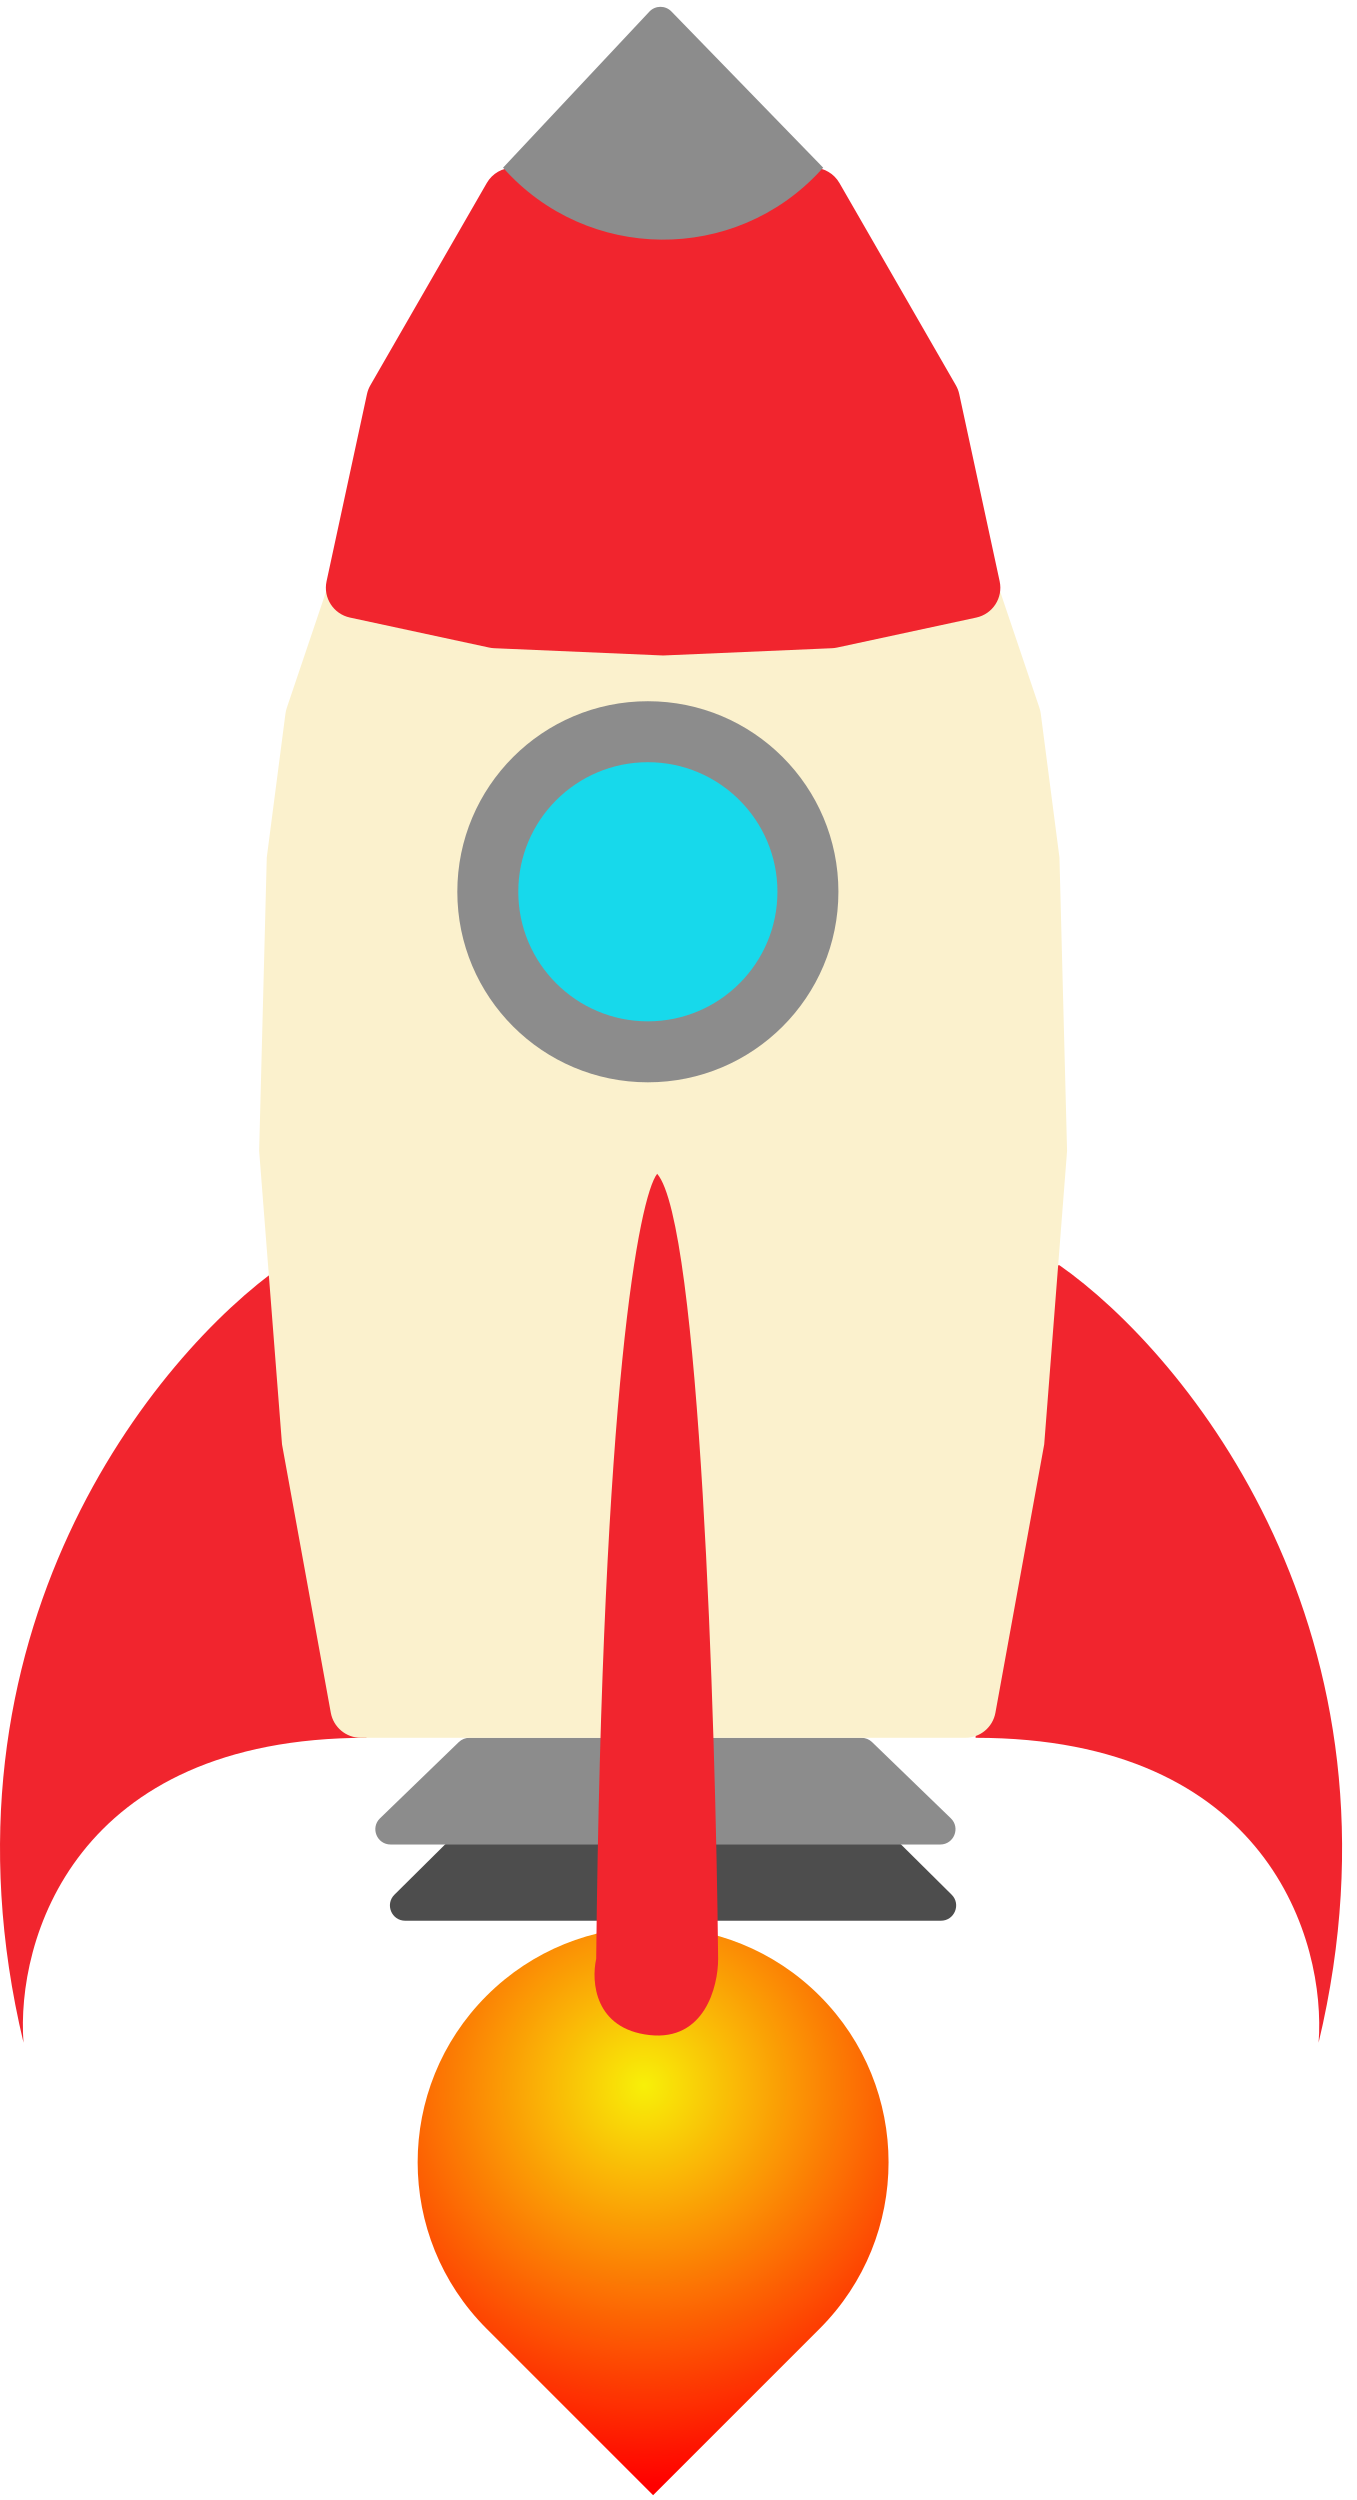
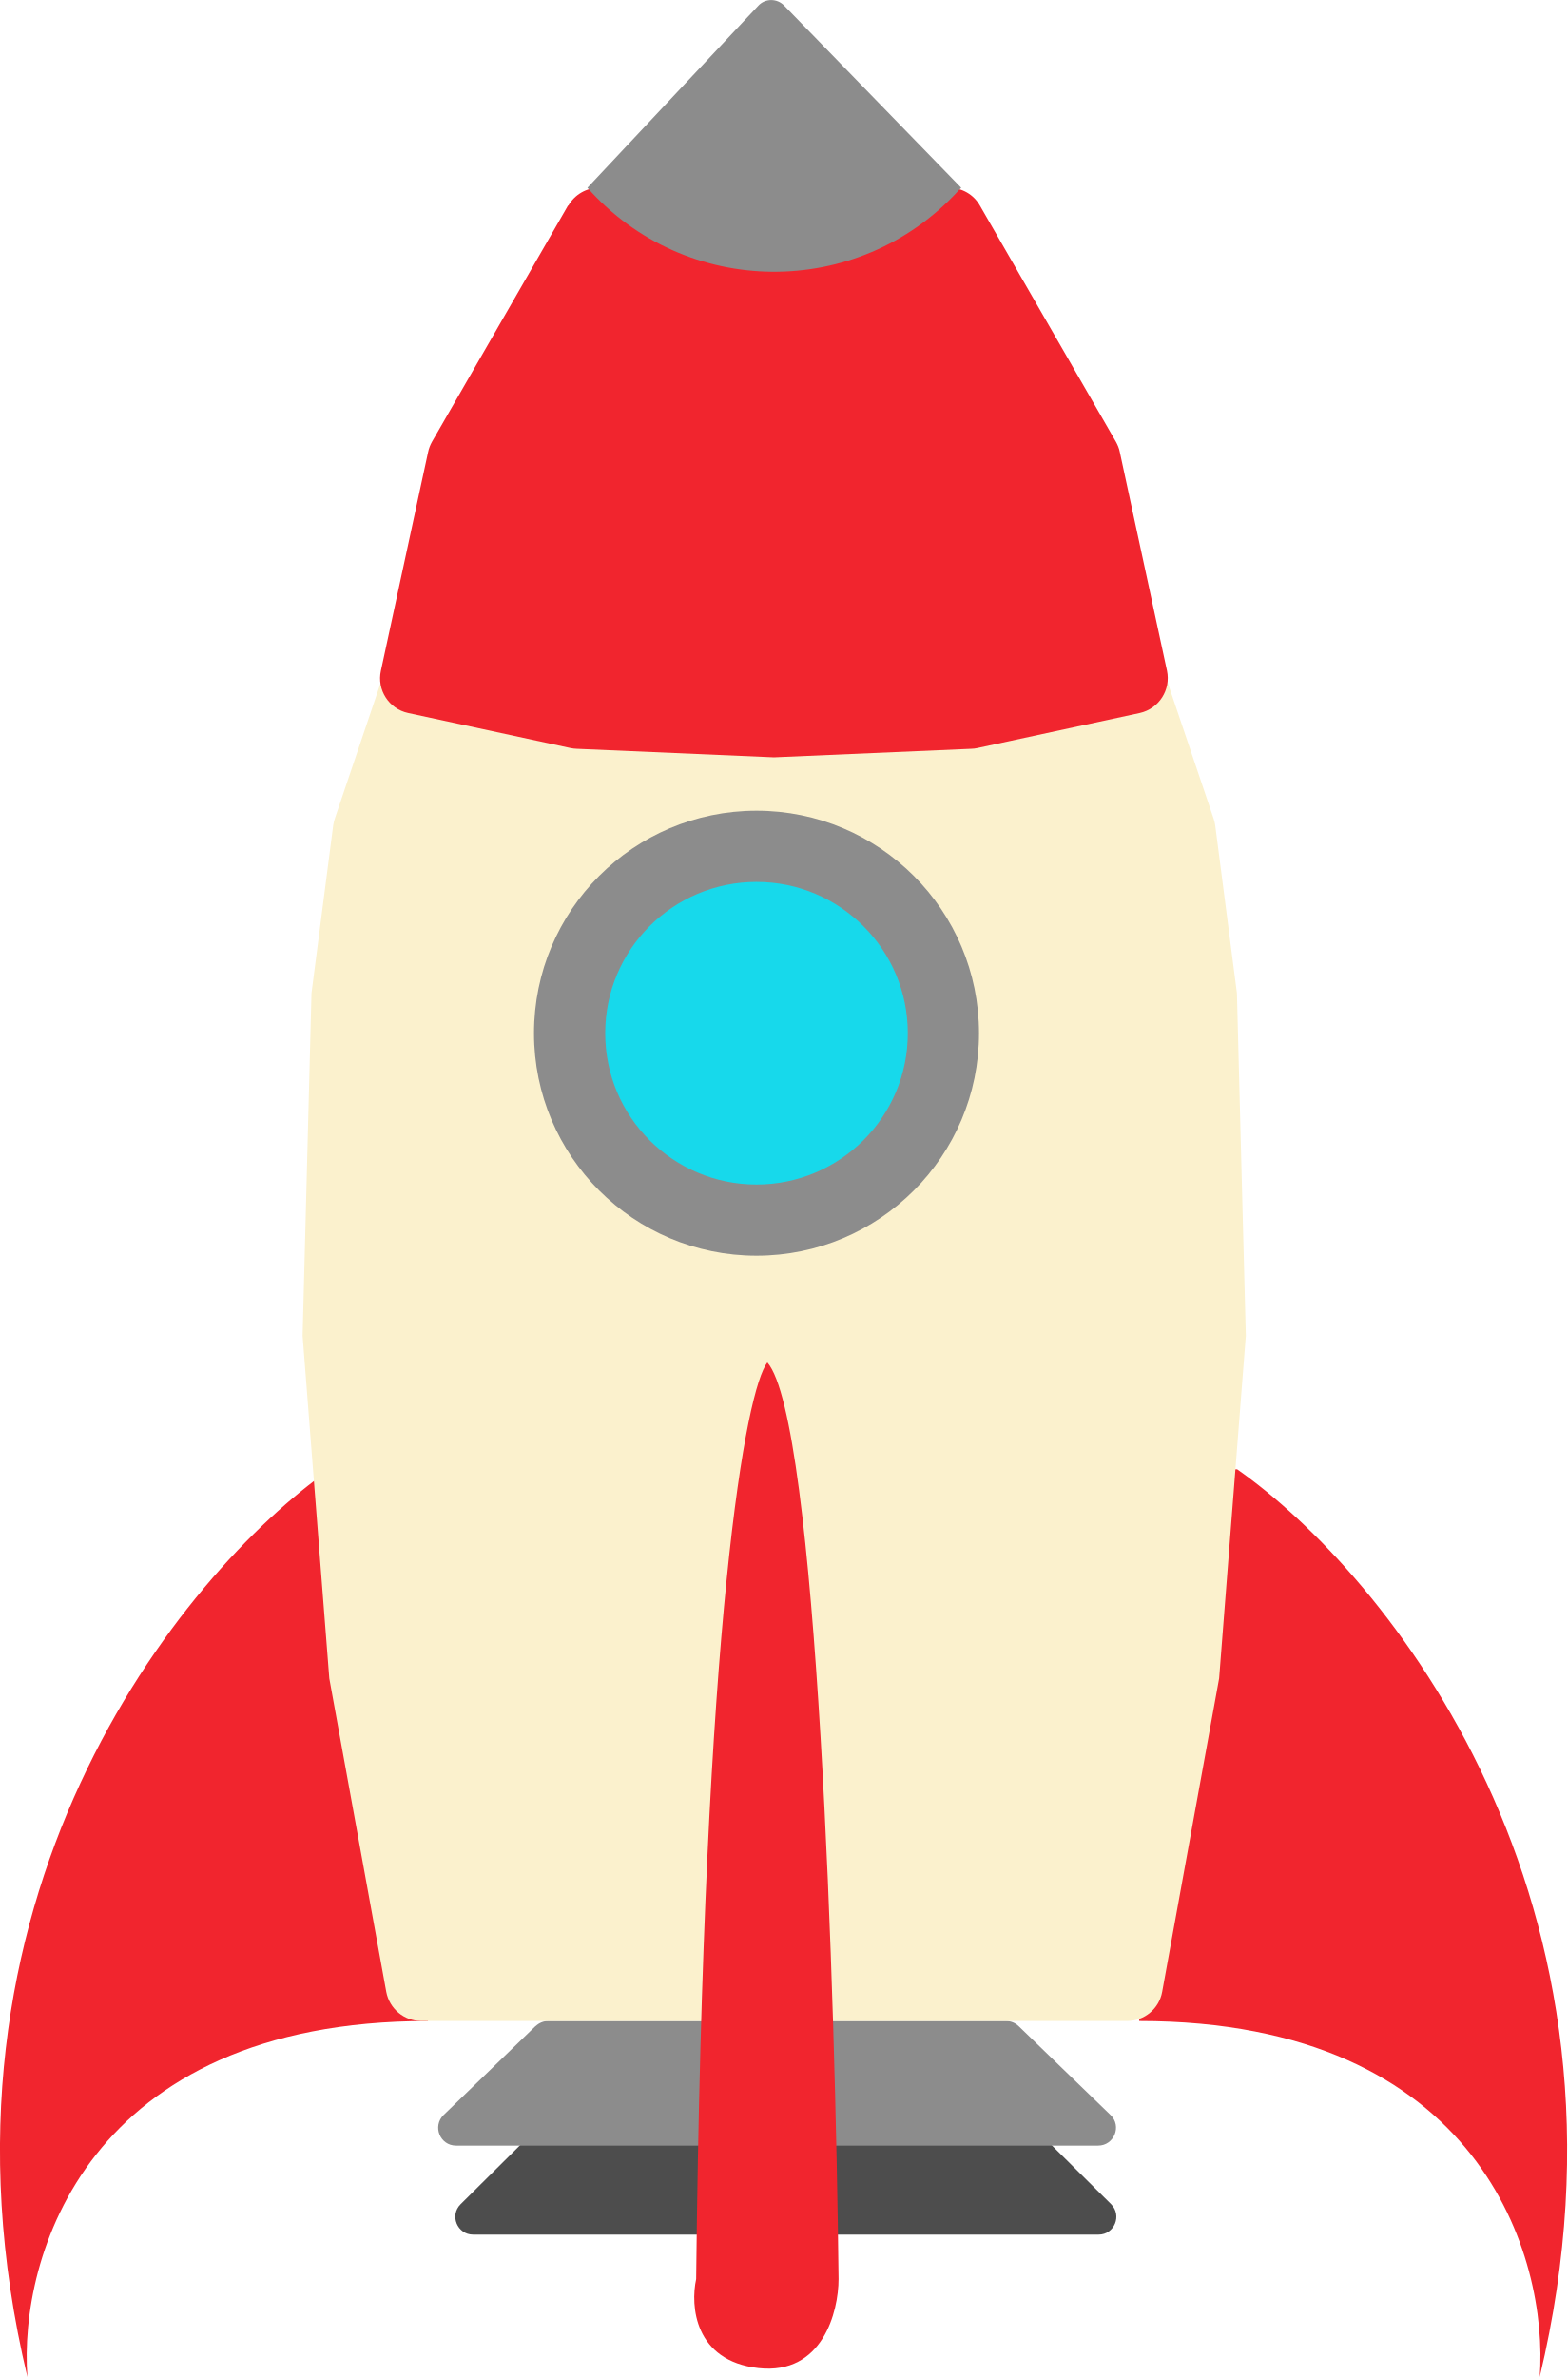
- <svg xmlns="http://www.w3.org/2000/svg" width="89" height="164" viewBox="0 0 89 164" fill="none">
-   <path d="M31.922 130.922C37.953 124.89 47.733 124.89 53.765 130.922V130.922C59.797 136.953 59.797 146.733 53.765 152.765L42.843 163.686L31.922 152.765C25.89 146.733 25.89 136.953 31.922 130.922V130.922Z" fill="url(#paint0_radial_37_626)" />
-   <path d="M24.042 114C4.842 114 1.042 127.333 1.542 134C-4.858 107.2 10.208 88.833 18.542 83H24.042V114Z" fill="#F1252E" />
-   <path d="M64 114C83.2 114 87 127.333 86.5 134C92.9 107.2 77.833 88.833 69.5 83H64V114Z" fill="#F1252E" />
-   <path d="M30.918 119.29C31.105 119.104 31.358 119 31.622 119L56.681 119C56.944 119 57.198 119.104 57.385 119.29L62.427 124.29C63.061 124.919 62.616 126 61.723 126L26.58 126C25.687 126 25.242 124.919 25.876 124.29L30.918 119.29Z" fill="#4D4D4D" />
-   <path d="M30.096 114.281C30.282 114.101 30.532 114 30.791 114L56.511 114C56.771 114 57.02 114.101 57.207 114.281L62.375 119.281C63.021 119.906 62.578 121 61.68 121L25.623 121C24.724 121 24.282 119.906 24.928 119.281L30.096 114.281Z" fill="#8C8C8C" />
-   <path d="M21.541 38.36C21.815 37.547 22.578 37 23.436 37H63.564C64.422 37 65.185 37.547 65.459 38.36L68.187 46.438C68.229 46.562 68.258 46.691 68.275 46.821L69.5 56.25L70 75.5L68.5 94.75L65.299 112.358C65.126 113.309 64.297 114 63.331 114H23.669C22.703 114 21.874 113.309 21.701 112.358L18.5 94.75L17 75.5L17.5 56.25L18.725 46.821C18.741 46.691 18.771 46.562 18.813 46.438L21.541 38.36Z" fill="#FBF1CD" />
-   <path d="M31.935 12.002C32.292 11.382 32.953 11 33.668 11H53.332C54.047 11 54.708 11.382 55.065 12.002L62.705 25.275C62.808 25.454 62.883 25.648 62.926 25.851L65.578 38.135C65.811 39.215 65.124 40.28 64.044 40.512L54.916 42.479C54.806 42.503 54.693 42.518 54.581 42.523L43.5 43L32.419 42.523C32.307 42.518 32.194 42.503 32.084 42.479L22.956 40.512C21.876 40.28 21.189 39.215 21.422 38.135L24.074 25.851C24.117 25.648 24.192 25.454 24.295 25.275L31.935 12.002Z" fill="#F1252E" />
-   <path d="M54 11L53.831 11.184C48.204 17.306 38.518 17.221 33 11L42.597 0.764C42.987 0.348 43.646 0.342 44.044 0.752L54 11Z" fill="#8C8C8C" />
-   <path d="M39.11 128.5C39.51 90.9 41.943 78.5 43.11 77C45.91 80.2 46.943 112.667 47.11 128.5C47.11 130.333 46.21 133.9 42.61 133.5C39.01 133.1 38.776 130 39.11 128.5Z" fill="#F1252E" />
-   <circle cx="42.5" cy="58.5" r="12.5" fill="#8C8C8C" />
-   <circle cx="42.5" cy="58.5" r="8.5" fill="#17D9EB" />
+ <svg xmlns="http://www.w3.org/2000/svg" id="Layer_1" data-name="Layer 1" viewBox="0 0 88.04 133.55">
  <defs>
-     <radialGradient id="paint0_radial_37_626" cx="0" cy="0" r="1" gradientUnits="userSpaceOnUse" gradientTransform="translate(42.2568 136.822) rotate(90) scale(26.1678)">
-       <stop stop-color="#F8F008" />
-       <stop offset="1" stop-color="#FF0000" />
-     </radialGradient>
+     <style>
+       .cls-1 {
+         fill: #f1252e;
+       }
+ 
+       .cls-2 {
+         fill: #4d4d4d;
+       }
+ 
+       .cls-3 {
+         fill: #fbf1cd;
+       }
+ 
+       .cls-4 {
+         fill: #17d9eb;
+       }
+ 
+       .cls-5 {
+         fill: #8c8c8c;
+       }
+     </style>
  </defs>
+   <path class="cls-1" d="M24.04,113.55c-19.2,0-23,13.33-22.5,20-6.4-26.8,8.67-45.17,17-51h5.5v31Z" />
+   <path class="cls-1" d="M64,113.55c19.2,0,23,13.33,22.5,20,6.4-26.8-8.67-45.17-17-51h-5.5v31Z" />
+   <path class="cls-2" d="M30.92,118.84c.19-.19.44-.29.7-.29h25.06c.26,0,.52.1.7.29l5.04,5c.63.63.19,1.71-.7,1.71H26.58c-.89,0-1.34-1.08-.7-1.71l5.04-5Z" />
+   <path class="cls-5" d="M30.1,113.83c.19-.18.44-.28.7-.28h25.72c.26,0,.51.1.7.28l5.17,5c.65.62.2,1.72-.7,1.72H25.62c-.9,0-1.34-1.09-.7-1.72l5.17-5Z" />
+   <path class="cls-3" d="M21.54,37.91c.27-.81,1.04-1.36,1.89-1.36h40.13c.86,0,1.62.55,1.89,1.36l2.73,8.08c.04.12.07.25.09.38l1.22,9.43.5,19.25-1.5,19.25-3.2,17.61c-.17.95-1,1.64-1.97,1.64H23.67c-.97,0-1.79-.69-1.97-1.64l-3.2-17.61-1.5-19.25.5-19.25,1.22-9.43c.02-.13.05-.26.09-.38l2.73-8.08Z" />
+   <path class="cls-1" d="M31.93,11.55c.36-.62,1.02-1,1.73-1h19.66c.72,0,1.38.38,1.73,1l7.64,13.27c.1.18.18.37.22.58l2.65,12.28c.23,1.08-.45,2.14-1.53,2.38l-9.13,1.97c-.11.02-.22.04-.34.04l-11.08.48-11.08-.48c-.11,0-.22-.02-.34-.04l-9.13-1.97c-1.08-.23-1.77-1.3-1.53-2.38l2.65-12.28c.04-.2.12-.4.22-.58l7.64-13.27Z" />
+   <path class="cls-5" d="M54,10.55l-.17.18c-5.63,6.12-15.31,6.04-20.83-.18L42.6.32c.39-.42,1.05-.42,1.45-.01l9.96,10.25Z" />
+   <path class="cls-1" d="M39.11,128.05c.4-37.6,2.83-50,4-51.5,2.8,3.2,3.83,35.67,4,51.5,0,1.83-.9,5.4-4.5,5s-3.83-3.5-3.5-5Z" />
+   <circle class="cls-5" cx="42.5" cy="58.05" r="12.5" />
+   <circle class="cls-4" cx="42.5" cy="58.05" r="8.5" />
</svg>
